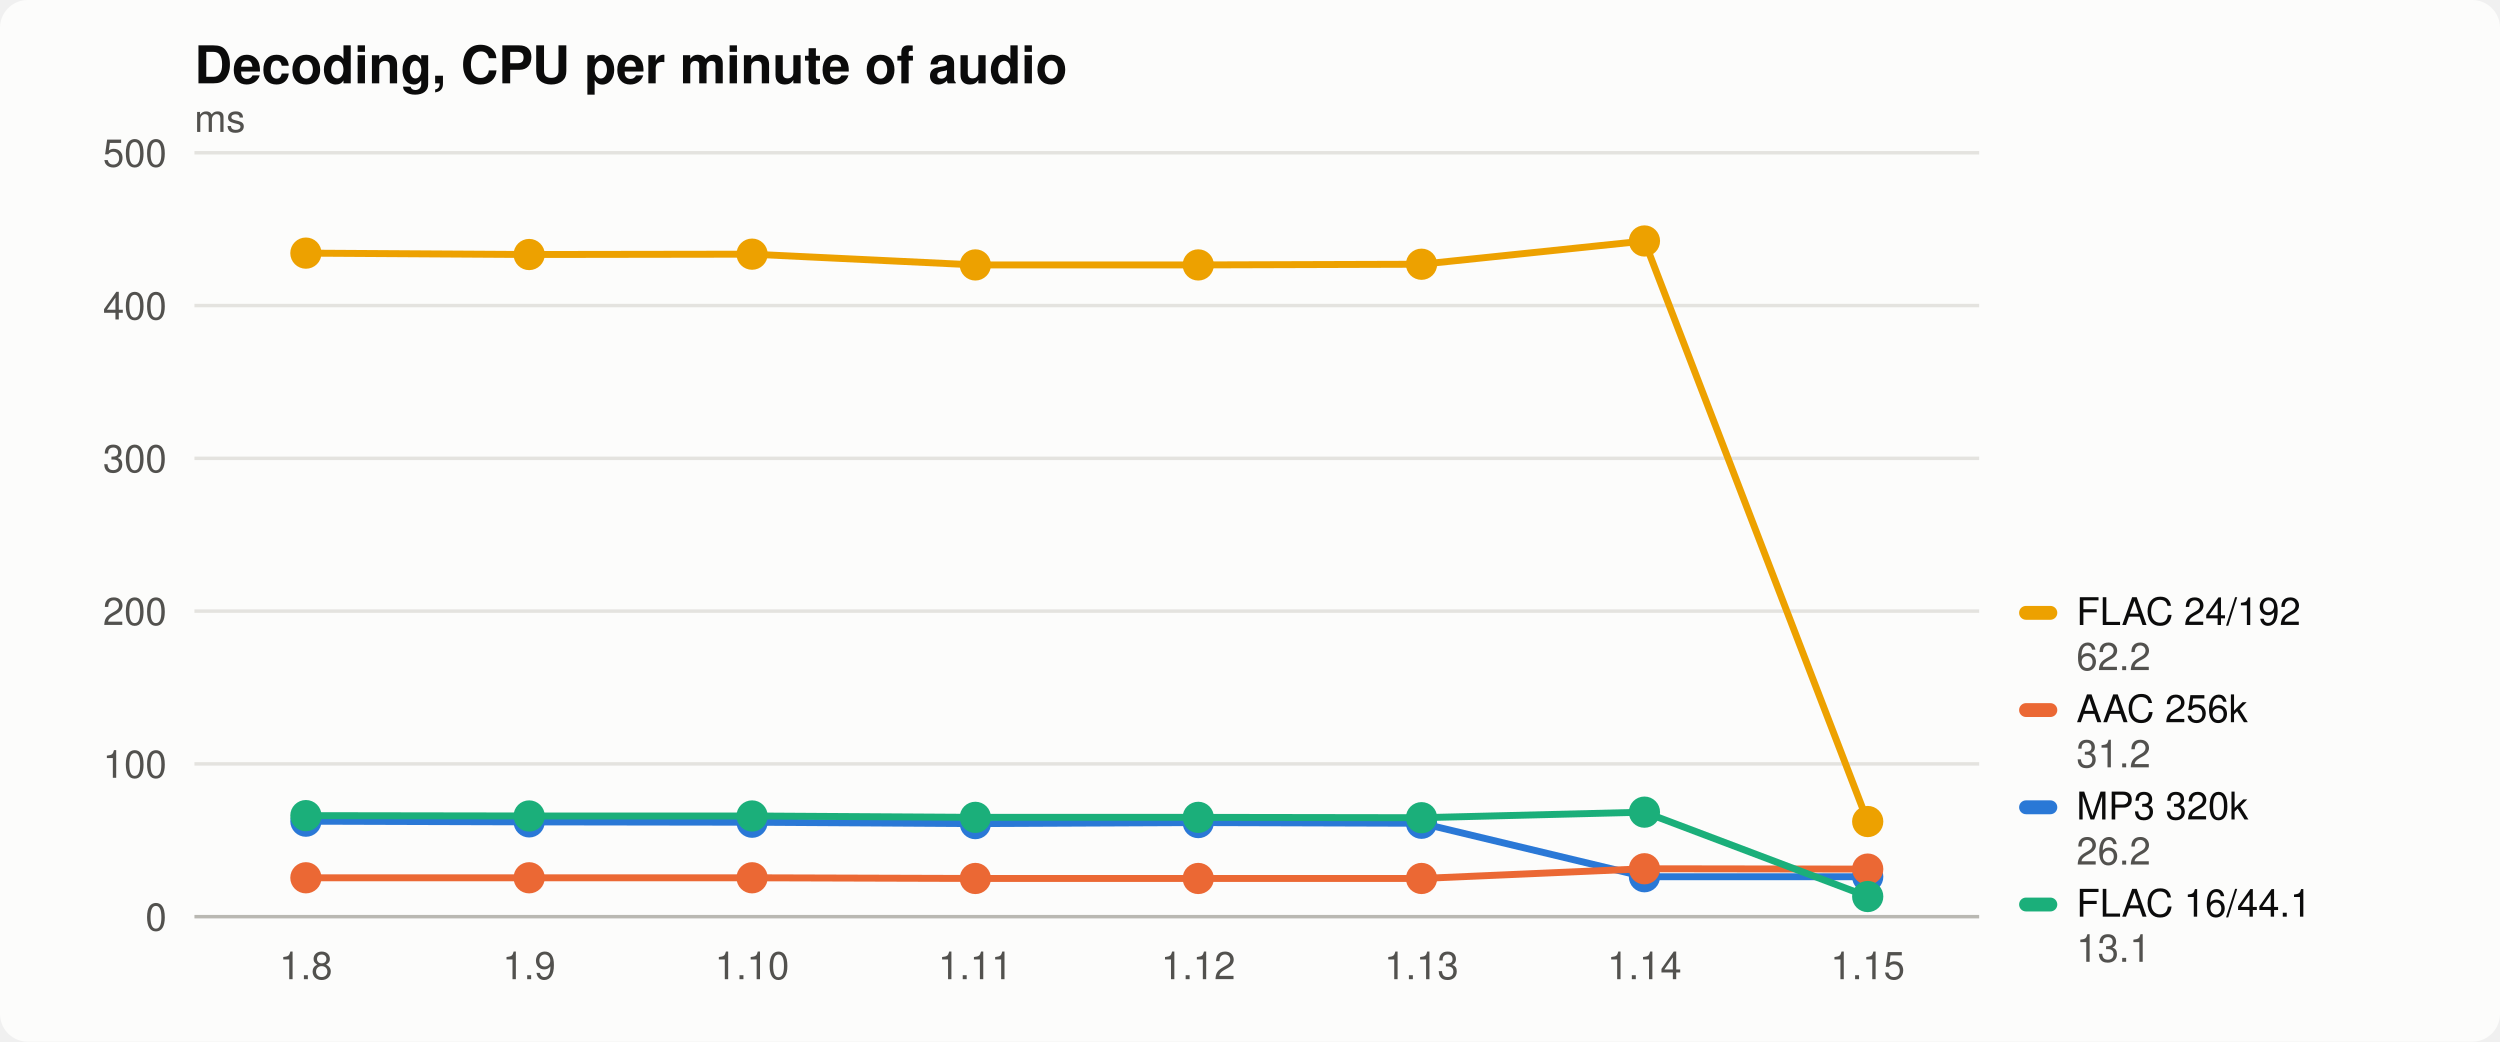
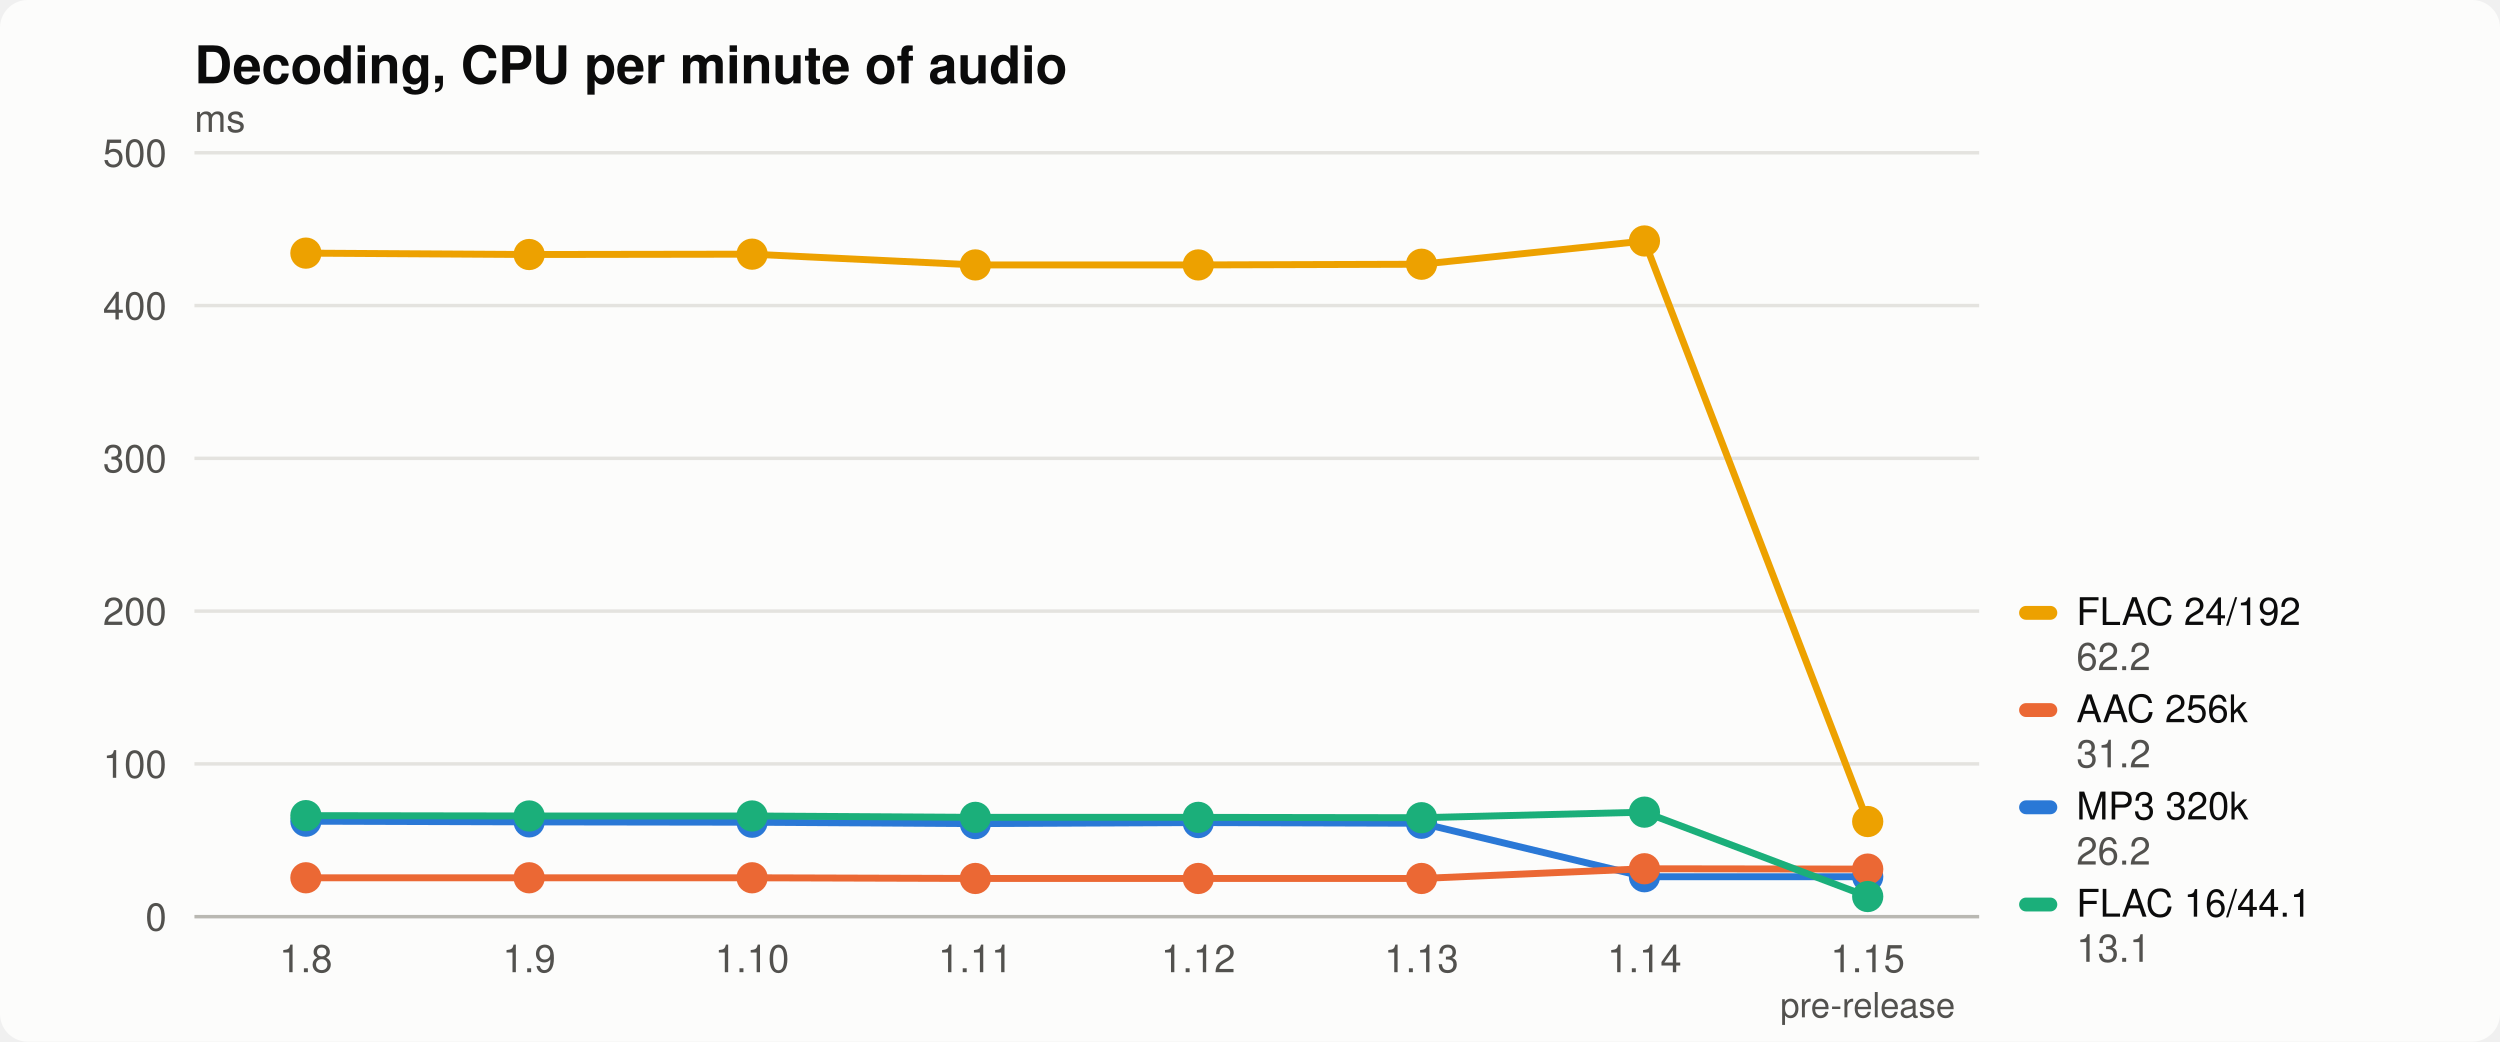
<svg xmlns="http://www.w3.org/2000/svg" viewBox="0 0 720 300" width="720" height="300" font-family="-apple-system,BlinkMacSystemFont,Segoe UI,Helvetica,Arial,sans-serif" role="img" aria-label="Decoding, CPU per minute of audio">
  <style>.bg{fill:#fcfcfb}.t{fill:#0b0b0b}.m{fill:#52514e}.g{stroke:#e4e3df}.a{stroke:#b9b8b2}.s0{stroke:#2a78d6;fill:#2a78d6}.s1{stroke:#eb6834;fill:#eb6834}.s2{stroke:#1baf7a;fill:#1baf7a}.s3{stroke:#eda100;fill:#eda100}@media (prefers-color-scheme:dark){.bg{fill:#1a1a19}.t{fill:#ffffff}.m{fill:#c3c2b7}.g{stroke:#2f2f2d}.a{stroke:#555550}.s0{stroke:#3987e5;fill:#3987e5}.s1{stroke:#d95926;fill:#d95926}.s2{stroke:#199e70;fill:#199e70}.s3{stroke:#c98500;fill:#c98500}}.l{fill:none;stroke-width:2;stroke-linejoin:round;stroke-linecap:round}</style>
  <rect class="bg" width="720" height="300" rx="8" />
  <text class="t" x="56" y="24" font-size="15" font-weight="600">Decoding, CPU per minute of audio</text>
  <text class="m" x="56" y="38" font-size="11">ms</text>
  <line class="a" x1="56" x2="570" y1="264.0" y2="264.0" />
  <text class="m" x="48" y="268.0" font-size="11" text-anchor="end">0</text>
  <line class="g" x1="56" x2="570" y1="220.0" y2="220.0" />
  <text class="m" x="48" y="224.0" font-size="11" text-anchor="end">100</text>
  <line class="g" x1="56" x2="570" y1="176.0" y2="176.0" />
  <text class="m" x="48" y="180.0" font-size="11" text-anchor="end">200</text>
  <line class="g" x1="56" x2="570" y1="132.0" y2="132.0" />
  <text class="m" x="48" y="136.0" font-size="11" text-anchor="end">300</text>
  <line class="g" x1="56" x2="570" y1="88.0" y2="88.0" />
  <text class="m" x="48" y="92.0" font-size="11" text-anchor="end">400</text>
  <line class="g" x1="56" x2="570" y1="44.0" y2="44.0" />
  <text class="m" x="48" y="48.0" font-size="11" text-anchor="end">500</text>
-   <text class="m" x="88.1" y="282" font-size="11" text-anchor="middle">1.8</text>
-   <text class="m" x="152.4" y="282" font-size="11" text-anchor="middle">1.9</text>
-   <text class="m" x="216.6" y="282" font-size="11" text-anchor="middle">1.10</text>
-   <text class="m" x="280.9" y="282" font-size="11" text-anchor="middle">1.11</text>
-   <text class="m" x="345.1" y="282" font-size="11" text-anchor="middle">1.12</text>
-   <text class="m" x="409.4" y="282" font-size="11" text-anchor="middle">1.13</text>
-   <text class="m" x="473.6" y="282" font-size="11" text-anchor="middle">1.14</text>
-   <text class="m" x="537.9" y="282" font-size="11" text-anchor="middle">1.15</text>
+   <text class="m" x="88.1" y="280" font-size="11" text-anchor="middle">1.8</text>
+   <text class="m" x="152.4" y="280" font-size="11" text-anchor="middle">1.9</text>
+   <text class="m" x="216.6" y="280" font-size="11" text-anchor="middle">1.10</text>
+   <text class="m" x="280.9" y="280" font-size="11" text-anchor="middle">1.11</text>
+   <text class="m" x="345.1" y="280" font-size="11" text-anchor="middle">1.12</text>
+   <text class="m" x="409.4" y="280" font-size="11" text-anchor="middle">1.13</text>
+   <text class="m" x="473.6" y="280" font-size="11" text-anchor="middle">1.14</text>
+   <text class="m" x="537.9" y="280" font-size="11" text-anchor="middle">1.15</text>
+   <text class="m" x="537.9" y="293" font-size="10" text-anchor="middle">pre-release</text>
  <path class="l s0" d="M88.1,236.5 L152.4,236.7 L216.6,236.8 L280.9,237.2 L345.1,236.9 L409.4,237.1 L473.6,252.5 L537.9,252.5" />
  <circle class="s0" cx="88.1" cy="236.5" r="4" stroke="none" />
  <circle class="s0" cx="152.4" cy="236.7" r="4" stroke="none" />
  <circle class="s0" cx="216.6" cy="236.8" r="4" stroke="none" />
  <circle class="s0" cx="280.9" cy="237.2" r="4" stroke="none" />
  <circle class="s0" cx="345.1" cy="236.9" r="4" stroke="none" />
  <circle class="s0" cx="409.4" cy="237.1" r="4" stroke="none" />
  <circle class="s0" cx="473.6" cy="252.5" r="4" stroke="none" />
  <circle class="s0" cx="537.9" cy="252.5" r="4" stroke="none" />
  <path class="l s1" d="M88.1,252.8 L152.4,252.8 L216.6,252.8 L280.9,253.0 L345.1,253.0 L409.4,253.0 L473.6,250.2 L537.9,250.3" />
  <circle class="s1" cx="88.1" cy="252.8" r="4" stroke="none" />
  <circle class="s1" cx="152.4" cy="252.8" r="4" stroke="none" />
  <circle class="s1" cx="216.6" cy="252.8" r="4" stroke="none" />
  <circle class="s1" cx="280.9" cy="253.0" r="4" stroke="none" />
  <circle class="s1" cx="345.1" cy="253.0" r="4" stroke="none" />
  <circle class="s1" cx="409.4" cy="253.0" r="4" stroke="none" />
  <circle class="s1" cx="473.6" cy="250.2" r="4" stroke="none" />
  <circle class="s1" cx="537.9" cy="250.3" r="4" stroke="none" />
  <path class="l s2" d="M88.1,234.9 L152.4,235.0 L216.6,235.0 L280.9,235.4 L345.1,235.4 L409.4,235.5 L473.6,233.9 L537.9,258.2" />
  <circle class="s2" cx="88.1" cy="234.9" r="4" stroke="none" />
  <circle class="s2" cx="152.4" cy="235.0" r="4" stroke="none" />
  <circle class="s2" cx="216.6" cy="235.0" r="4" stroke="none" />
  <circle class="s2" cx="280.9" cy="235.4" r="4" stroke="none" />
  <circle class="s2" cx="345.1" cy="235.4" r="4" stroke="none" />
  <circle class="s2" cx="409.4" cy="235.5" r="4" stroke="none" />
  <circle class="s2" cx="473.6" cy="233.9" r="4" stroke="none" />
  <circle class="s2" cx="537.9" cy="258.2" r="4" stroke="none" />
  <path class="l s3" d="M88.1,72.9 L152.4,73.3 L216.6,73.2 L280.9,76.3 L345.1,76.3 L409.4,76.1 L473.6,69.4 L537.9,236.6" />
  <circle class="s3" cx="88.1" cy="72.9" r="4" stroke="none" />
  <circle class="s3" cx="152.4" cy="73.3" r="4" stroke="none" />
  <circle class="s3" cx="216.6" cy="73.2" r="4" stroke="none" />
  <circle class="s3" cx="280.9" cy="76.3" r="4" stroke="none" />
  <circle class="s3" cx="345.1" cy="76.3" r="4" stroke="none" />
  <circle class="s3" cx="409.4" cy="76.1" r="4" stroke="none" />
  <circle class="s3" cx="473.6" cy="69.4" r="4" stroke="none" />
  <circle class="s3" cx="537.9" cy="236.6" r="4" stroke="none" />
  <rect class="s3" x="582" y="175.0" width="10" height="3" rx="1.5" stroke="none" />
  <text class="t" x="598" y="180.0" font-size="11">FLAC 24/192</text>
  <text class="m" x="598" y="193.0" font-size="11">62.2</text>
  <rect class="s1" x="582" y="203.0" width="10" height="3" rx="1.5" stroke="none" />
  <text class="t" x="598" y="208.0" font-size="11">AAC 256k</text>
  <text class="m" x="598" y="221.0" font-size="11">31.2</text>
  <rect class="s0" x="582" y="231.0" width="10" height="3" rx="1.5" stroke="none" />
  <text class="t" x="598" y="236.0" font-size="11">MP3 320k</text>
  <text class="m" x="598" y="249.0" font-size="11">26.2</text>
  <rect class="s2" x="582" y="259.0" width="10" height="3" rx="1.5" stroke="none" />
  <text class="t" x="598" y="264.0" font-size="11">FLAC 16/44.1</text>
  <text class="m" x="598" y="277.0" font-size="11">13.1</text>
</svg>
